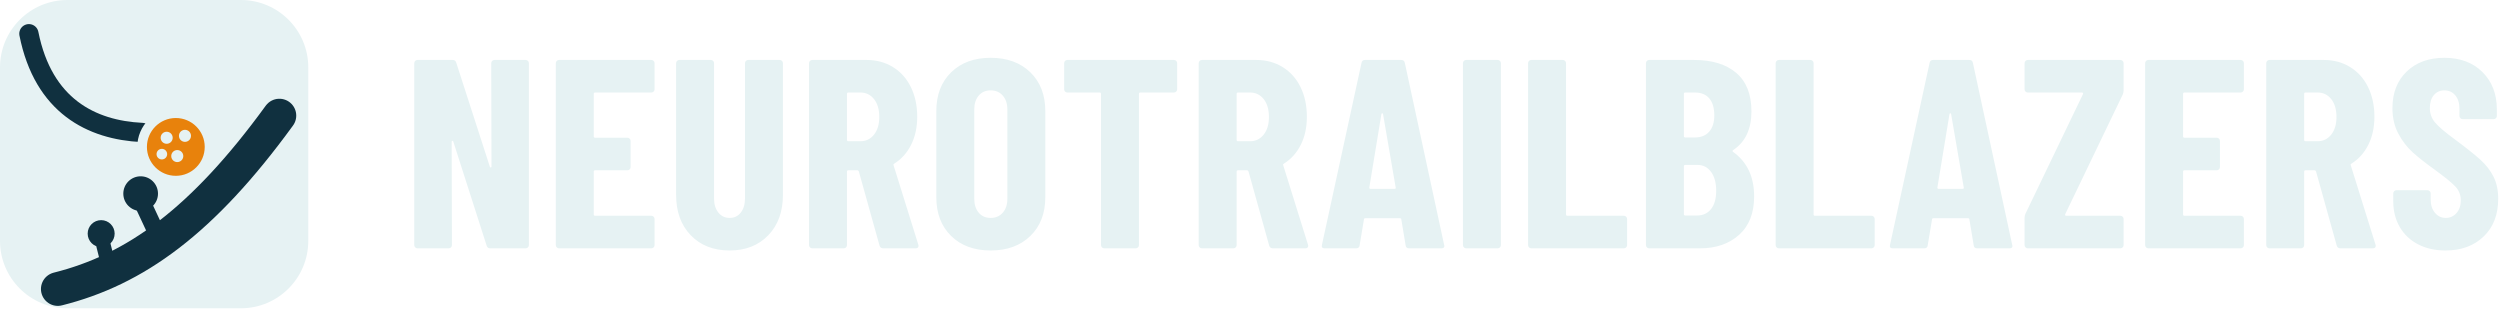
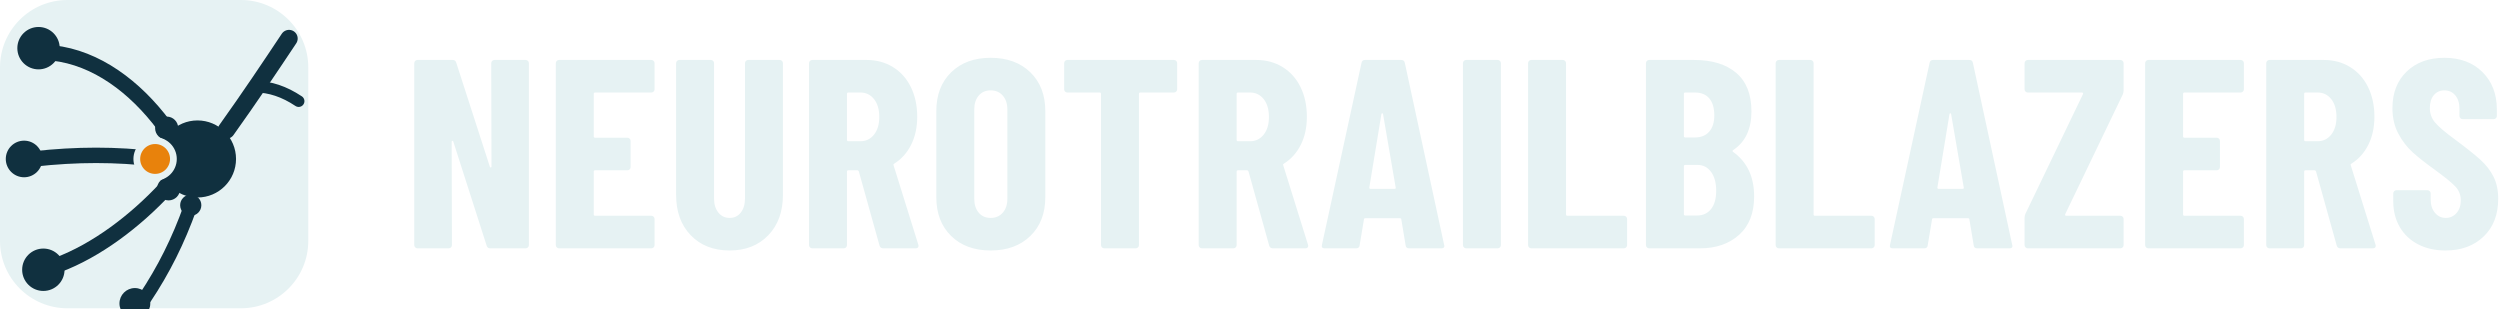
<svg xmlns="http://www.w3.org/2000/svg" viewBox="0 0 519 64" width="519" height="64" role="img" aria-label="NeuroTrailblazers">
  <g>
    <rect width="64" height="64" rx="14" fill="#e6f2f3" />
    <g fill="none" stroke="#10303f" stroke-linecap="round" stroke-linejoin="round">
-       <path d="M12 60 C 28 56, 42 46, 58 24" stroke-width="7" />
-       <path d="M33.5 50.5 L 30 43" stroke-width="3.5" />
-       <path d="M23 57 L 21.5 51" stroke-width="3" />
-       <path d="M47 39 L 51 33" stroke-width="3" />
-       <path d="M6 7 C 9 22, 19 27, 29.5 27.5" stroke-width="4" />
+       <path d="M11 11 C 20 12, 28 18, 34 26" stroke-width="3.2" />
+       <path d="M7 33 C 16 32, 24 32, 32.5 33" stroke-width="3.2" />
+       <path d="M12 55 C 20 52, 28 46, 34.5 39" stroke-width="3.2" />
+       <path d="M30 62 C 34 56, 37 50, 39.5 43" stroke-width="2.8" />
+       <path d="M47 27 C 52 20, 56 14, 60 8" stroke-width="3.6" />
+       <path d="M53 18 C 56 18, 59 19, 62 21" stroke-width="2.4" />
    </g>
-     <circle cx="29.2" cy="40.2" r="3.6" fill="#10303f" />
-     <circle cx="21" cy="48.5" r="2.8" fill="#10303f" />
-     <circle cx="52" cy="31" r="2.8" fill="#10303f" />
-     <circle cx="36.5" cy="30.5" r="7" fill="#e8820c" stroke="#e6f2f3" stroke-width="2" />
-     <circle cx="34.6" cy="28.6" r="1.25" fill="#e6f2f3" />
-     <circle cx="38.4" cy="28.2" r="1.25" fill="#e6f2f3" />
-     <circle cx="36.8" cy="32.4" r="1.25" fill="#e6f2f3" />
-     <circle cx="33.6" cy="32" r="1.1" fill="#e6f2f3" />
+     <circle cx="8" cy="10" r="4.4" fill="#10303f" />
+     <circle cx="5" cy="33" r="3.8" fill="#10303f" />
+     <circle cx="9" cy="56" r="4.4" fill="#10303f" />
+     <circle cx="28" cy="63" r="3.2" fill="#10303f" />
+     <circle cx="41" cy="33" r="8" fill="#10303f" />
+     <circle cx="34.6" cy="26.6" r="2.4" fill="#10303f" />
+     <circle cx="35" cy="39.2" r="2.4" fill="#10303f" />
+     <circle cx="39.6" cy="42.6" r="2.2" fill="#10303f" />
+     <circle cx="32.2" cy="33" r="3.8" fill="#e8820c" stroke="#e6f2f3" stroke-width="1.4" />
  </g>
  <g transform="translate(86.00 12.00) scale(0.55866) translate(-4.40 70.80)">
    <path fill="#e6f2f3" d="M34.2 -70.0H45.8Q46.3 -70.0 46.65 -69.65Q47.0 -69.3 47.0 -68.8V-1.2Q47.0 -0.7 46.65 -0.35Q46.3 0.0 45.8 0.0H32.6Q31.6 0.0 31.3 -1.0L18.9 -39.7Q18.8 -40.0 18.55 -39.95Q18.3 -39.9 18.3 -39.6L18.4 -1.2Q18.4 -0.7 18.05 -0.35Q17.7 0.0 17.2 0.0H5.6Q5.1 0.0 4.75 -0.35Q4.4 -0.7 4.4 -1.2V-68.8Q4.4 -69.3 4.75 -69.65Q5.1 -70.0 5.6 -70.0H18.7Q19.7 -70.0 20.0 -69.0L32.5 -30.3Q32.6 -30.0 32.85 -30.05Q33.1 -30.1 33.1 -30.4L33.0 -68.8Q33.0 -69.3 33.35 -69.65Q33.7 -70.0 34.2 -70.0ZM92.5 -57.9H71.6Q71.1 -57.9 71.1 -57.4V-41.6Q71.1 -41.1 71.6 -41.1H83.6Q84.1 -41.1 84.45 -40.75Q84.8 -40.4 84.8 -39.9V-30.2Q84.8 -29.7 84.45 -29.35Q84.1 -29.0 83.6 -29.0H71.6Q71.1 -29.0 71.1 -28.5V-12.6Q71.1 -12.1 71.6 -12.1H92.5Q93 -12.1 93.35 -11.75Q93.7 -11.4 93.7 -10.9V-1.2Q93.7 -0.7 93.35 -0.35Q93 0.0 92.5 0.0H58.2Q57.7 0.0 57.35 -0.35Q57 -0.7 57 -1.2V-68.8Q57 -69.3 57.35 -69.65Q57.7 -70.0 58.2 -70.0H92.5Q93 -70.0 93.35 -69.65Q93.7 -69.3 93.7 -68.8V-59.1Q93.7 -58.6 93.35 -58.25Q93 -57.9 92.5 -57.9ZM101.7 -19.9V-68.8Q101.7 -69.3 102.05 -69.65Q102.4 -70.0 102.9 -70.0H114.6Q115.1 -70.0 115.45 -69.65Q115.8 -69.3 115.8 -68.8V-18.5Q115.8 -15.3 117.4 -13.3Q119 -11.3 121.6 -11.3Q124.2 -11.3 125.75 -13.3Q127.3 -15.3 127.3 -18.5V-68.8Q127.3 -69.3 127.65 -69.65Q128.0 -70.0 128.5 -70.0H140.2Q140.7 -70.0 141.05 -69.65Q141.4 -69.3 141.4 -68.8V-19.9Q141.4 -10.5 135.95 -4.85Q130.5 0.8 121.6 0.8Q112.6 0.8 107.15 -4.85Q101.7 -10.5 101.7 -19.9ZM177.3 -1.0 169.6 -28.6Q169.4 -29.0 169.1 -29.0H165.7Q165.2 -29.0 165.2 -28.5V-1.2Q165.2 -0.7 164.85 -0.35Q164.5 0.0 164.0 0.0H152.3Q151.8 0.0 151.45 -0.35Q151.1 -0.7 151.1 -1.2V-68.8Q151.1 -69.3 151.45 -69.65Q151.8 -70.0 152.3 -70.0H172.5Q178.0 -70.0 182.3 -67.35Q186.6 -64.7 188.95 -59.9Q191.3 -55.1 191.3 -48.9Q191.3 -43.0 189.05 -38.5Q186.8 -34.0 182.8 -31.5Q182.6 -31.4 182.5 -31.25Q182.4 -31.1 182.5 -30.9L191.7 -1.4L191.8 -1.0Q191.8 0.0 190.7 0.0H178.7Q177.6 0.0 177.3 -1.0ZM165.2 -57.4V-40.3Q165.2 -39.8 165.7 -39.8H170.2Q173.3 -39.8 175.25 -42.25Q177.2 -44.7 177.2 -48.8Q177.2 -53.0 175.25 -55.45Q173.3 -57.9 170.2 -57.9H165.7Q165.2 -57.9 165.2 -57.4ZM198.4 -19.0V-51.0Q198.4 -60.0 203.9 -65.4Q209.4 -70.8 218.6 -70.8Q227.8 -70.8 233.35 -65.4Q238.9 -60.0 238.9 -51.0V-19.0Q238.9 -10.0 233.35 -4.6Q227.8 0.8 218.6 0.8Q209.4 0.8 203.9 -4.6Q198.4 -10.0 198.4 -19.0ZM224.8 -18.4V-51.6Q224.8 -54.8 223.1 -56.75Q221.4 -58.7 218.6 -58.7Q215.8 -58.7 214.15 -56.75Q212.5 -54.8 212.5 -51.6V-18.4Q212.5 -15.2 214.15 -13.25Q215.8 -11.3 218.6 -11.3Q221.4 -11.3 223.1 -13.25Q224.8 -15.2 224.8 -18.4ZM287.9 -68.8V-59.1Q287.9 -58.6 287.55 -58.25Q287.2 -57.9 286.7 -57.9H274.2Q273.7 -57.9 273.7 -57.4V-1.2Q273.7 -0.7 273.35 -0.35Q273.0 0.0 272.5 0.0H260.8Q260.3 0.0 259.95 -0.35Q259.6 -0.7 259.6 -1.2V-57.4Q259.6 -57.9 259.1 -57.9H247.1Q246.6 -57.9 246.25 -58.25Q245.9 -58.6 245.9 -59.1V-68.8Q245.9 -69.3 246.25 -69.65Q246.6 -70.0 247.1 -70.0H286.7Q287.2 -70.0 287.55 -69.65Q287.9 -69.3 287.9 -68.8ZM322.1 -1.0 314.4 -28.6Q314.2 -29.0 313.9 -29.0H310.5Q310 -29.0 310 -28.5V-1.2Q310 -0.7 309.65 -0.35Q309.3 0.0 308.8 0.0H297.1Q296.6 0.0 296.25 -0.35Q295.9 -0.7 295.9 -1.2V-68.8Q295.9 -69.3 296.25 -69.65Q296.6 -70.0 297.1 -70.0H317.3Q322.8 -70.0 327.1 -67.35Q331.4 -64.7 333.75 -59.9Q336.1 -55.1 336.1 -48.9Q336.1 -43.0 333.85 -38.5Q331.6 -34.0 327.6 -31.5Q327.4 -31.4 327.3 -31.25Q327.2 -31.1 327.3 -30.9L336.5 -1.4L336.6 -1.0Q336.6 0.0 335.5 0.0H323.5Q322.4 0.0 322.1 -1.0ZM310 -57.4V-40.3Q310 -39.8 310.5 -39.8H315Q318.1 -39.8 320.05 -42.25Q322 -44.7 322 -48.8Q322 -53.0 320.05 -55.45Q318.1 -57.9 315 -57.9H310.5Q310 -57.9 310 -57.4ZM372.8 -1.1 371.2 -10.7Q371.2 -11.2 370.6 -11.2H357.9Q357.3 -11.2 357.3 -10.7L355.7 -1.1Q355.6 0.0 354.4 0.0H342.7Q341.4 0.0 341.7 -1.3L356.4 -68.9Q356.6 -70.0 357.7 -70.0H371.2Q372.3 -70.0 372.5 -68.9L387.1 -1.3L387.2 -0.9Q387.2 0.0 386.1 0.0H374.1Q372.9 0.0 372.8 -1.1ZM359.7 -22.1H368.7Q369.2 -22.1 369.1 -22.6L364.4 -49.9Q364.3 -50.2 364.1 -50.2Q363.9 -50.2 363.8 -49.9L359.3 -22.6Q359.3 -22.1 359.7 -22.1ZM394.1 -1.2V-68.8Q394.1 -69.3 394.45 -69.65Q394.8 -70.0 395.3 -70.0H407Q407.5 -70.0 407.85 -69.65Q408.2 -69.3 408.2 -68.8V-1.2Q408.2 -0.7 407.85 -0.35Q407.5 0.0 407 0.0H395.3Q394.8 0.0 394.45 -0.35Q394.1 -0.7 394.1 -1.2ZM418.3 -1.2V-68.8Q418.3 -69.3 418.65 -69.65Q419 -70.0 419.5 -70.0H431.2Q431.7 -70.0 432.05 -69.65Q432.4 -69.3 432.4 -68.8V-12.6Q432.4 -12.1 432.9 -12.1H453.9Q454.4 -12.1 454.75 -11.75Q455.1 -11.4 455.1 -10.9V-1.2Q455.1 -0.7 454.75 -0.35Q454.4 0.0 453.9 0.0H419.5Q419 0.0 418.65 -0.35Q418.3 -0.7 418.3 -1.2ZM482.2 0.0H463.3Q462.8 0.0 462.45 -0.35Q462.1 -0.7 462.1 -1.2V-68.8Q462.1 -69.3 462.45 -69.65Q462.8 -70.0 463.3 -70.0H480Q490 -70.0 495.65 -65.2Q501.3 -60.4 501.3 -50.9Q501.3 -41.0 494.5 -36.5Q494.1 -36.2 494.4 -35.9Q502.3 -30.3 502.3 -19.3Q502.3 -10.0 496.7 -5.0Q491.1 0.0 482.2 0.0ZM476.2 -57.4V-41.7Q476.2 -41.2 476.7 -41.2H480.3Q483.7 -41.2 485.6 -43.35Q487.5 -45.5 487.5 -49.4Q487.5 -53.5 485.65 -55.7Q483.8 -57.9 480.3 -57.9H476.7Q476.2 -57.9 476.2 -57.4ZM488.2 -21.4Q488.2 -25.8 486.3 -28.4Q484.4 -31.0 481.2 -31.0H476.7Q476.2 -31.0 476.2 -30.5V-12.7Q476.2 -12.2 476.7 -12.2H481.1Q484.4 -12.2 486.3 -14.6Q488.2 -17.0 488.2 -21.4ZM510.3 -1.2V-68.8Q510.3 -69.3 510.65 -69.65Q511 -70.0 511.5 -70.0H523.2Q523.7 -70.0 524.05 -69.65Q524.4 -69.3 524.4 -68.8V-12.6Q524.4 -12.1 524.9 -12.1H545.9Q546.4 -12.1 546.75 -11.75Q547.1 -11.4 547.1 -10.9V-1.2Q547.1 -0.7 546.75 -0.35Q546.4 0.0 545.9 0.0H511.5Q511 0.0 510.65 -0.35Q510.3 -0.7 510.3 -1.2ZM583.9 -1.1 582.3 -10.7Q582.3 -11.2 581.7 -11.2H569Q568.4 -11.2 568.4 -10.7L566.8 -1.1Q566.7 0.0 565.5 0.0H553.8Q552.5 0.0 552.8 -1.3L567.5 -68.9Q567.7 -70.0 568.8 -70.0H582.3Q583.4 -70.0 583.6 -68.9L598.2 -1.3L598.3 -0.9Q598.3 0.0 597.2 0.0H585.2Q584 0.0 583.9 -1.1ZM570.8 -22.1H579.8Q580.3 -22.1 580.2 -22.6L575.5 -49.9Q575.4 -50.2 575.2 -50.2Q575 -50.2 574.9 -49.9L570.4 -22.6Q570.4 -22.1 570.8 -22.1ZM602.8 -1.2V-11.3Q602.8 -12.1 603.1 -12.8L624.5 -57.3Q624.6 -57.6 624.5 -57.75Q624.4 -57.9 624.1 -57.9H604.0Q603.5 -57.9 603.15 -58.25Q602.8 -58.6 602.8 -59.1V-68.8Q602.8 -69.3 603.15 -69.65Q603.5 -70.0 604.0 -70.0H638.4Q638.9 -70.0 639.25 -69.65Q639.6 -69.3 639.6 -68.8V-58.7Q639.6 -58.0 639.3 -57.2L617.9 -12.7Q617.8 -12.4 617.9 -12.25Q618.0 -12.1 618.3 -12.1H638.4Q638.9 -12.1 639.25 -11.75Q639.6 -11.4 639.6 -10.9V-1.2Q639.6 -0.7 639.25 -0.35Q638.9 0.0 638.4 0.0H604.0Q603.5 0.0 603.15 -0.35Q602.8 -0.7 602.8 -1.2ZM683.1 -57.9H662.2Q661.7 -57.9 661.7 -57.4V-41.6Q661.7 -41.1 662.2 -41.1H674.2Q674.7 -41.1 675.05 -40.75Q675.4 -40.4 675.4 -39.9V-30.2Q675.4 -29.7 675.05 -29.35Q674.7 -29.0 674.2 -29.0H662.2Q661.7 -29.0 661.7 -28.5V-12.6Q661.7 -12.1 662.2 -12.1H683.1Q683.6 -12.1 683.95 -11.75Q684.3 -11.4 684.3 -10.9V-1.2Q684.3 -0.7 683.95 -0.35Q683.6 0.0 683.1 0.0H648.8Q648.3 0.0 647.95 -0.35Q647.6 -0.7 647.6 -1.2V-68.8Q647.6 -69.3 647.95 -69.65Q648.3 -70.0 648.8 -70.0H683.1Q683.6 -70.0 683.95 -69.65Q684.3 -69.3 684.3 -68.8V-59.1Q684.3 -58.6 683.95 -58.25Q683.6 -57.9 683.1 -57.9ZM718.8 -1.0 711.1 -28.6Q710.9 -29.0 710.6 -29.0H707.2Q706.7 -29.0 706.7 -28.5V-1.2Q706.7 -0.7 706.35 -0.35Q706.0 0.0 705.5 0.0H693.8Q693.3 0.0 692.95 -0.35Q692.6 -0.7 692.6 -1.2V-68.8Q692.6 -69.3 692.95 -69.65Q693.3 -70.0 693.8 -70.0H714.0Q719.5 -70.0 723.8 -67.35Q728.1 -64.7 730.45 -59.9Q732.8 -55.1 732.8 -48.9Q732.8 -43.0 730.55 -38.5Q728.3 -34.0 724.3 -31.5Q724.1 -31.4 724.0 -31.25Q723.9 -31.1 724.0 -30.9L733.2 -1.4L733.3 -1.0Q733.3 0.0 732.2 0.0H720.2Q719.1 0.0 718.8 -1.0ZM706.7 -57.4V-40.3Q706.7 -39.8 707.2 -39.8H711.7Q714.8 -39.8 716.75 -42.25Q718.7 -44.7 718.7 -48.8Q718.7 -53.0 716.75 -55.45Q714.8 -57.9 711.7 -57.9H707.2Q706.7 -57.9 706.7 -57.4ZM739.8 -17.5V-20.4Q739.8 -20.9 740.15 -21.25Q740.5 -21.6 741 -21.6H752.5Q753 -21.6 753.35 -21.25Q753.7 -20.9 753.7 -20.4V-18.2Q753.7 -15.1 755.3 -13.2Q756.9 -11.3 759.3 -11.3Q761.7 -11.3 763.3 -13.1Q764.9 -14.9 764.9 -17.8Q764.9 -20.8 762.9 -22.95Q760.9 -25.1 755.1 -29.3Q750.1 -32.9 747.0 -35.7Q743.9 -38.5 741.7 -42.6Q739.5 -46.7 739.5 -52.1Q739.5 -60.6 744.8 -65.7Q750.1 -70.8 758.8 -70.8Q767.6 -70.8 772.95 -65.5Q778.3 -60.2 778.3 -51.6V-49.2Q778.3 -48.7 777.95 -48.35Q777.6 -48.0 777.1 -48.0H765.6Q765.1 -48.0 764.75 -48.35Q764.4 -48.7 764.4 -49.2V-51.9Q764.4 -55.0 762.85 -56.85Q761.3 -58.7 758.8 -58.7Q756.4 -58.7 754.9 -56.95Q753.4 -55.2 753.4 -52.1Q753.4 -49.1 755.3 -46.8Q757.2 -44.5 762.8 -40.4Q769 -35.8 772.15 -32.95Q775.3 -30.1 777.05 -26.65Q778.8 -23.2 778.8 -18.4Q778.8 -9.6 773.4 -4.4Q768 0.8 759.2 0.8Q753.4 0.8 749.0 -1.5Q744.6 -3.8 742.2 -7.95Q739.8 -12.1 739.8 -17.5Z" />
  </g>
</svg>
